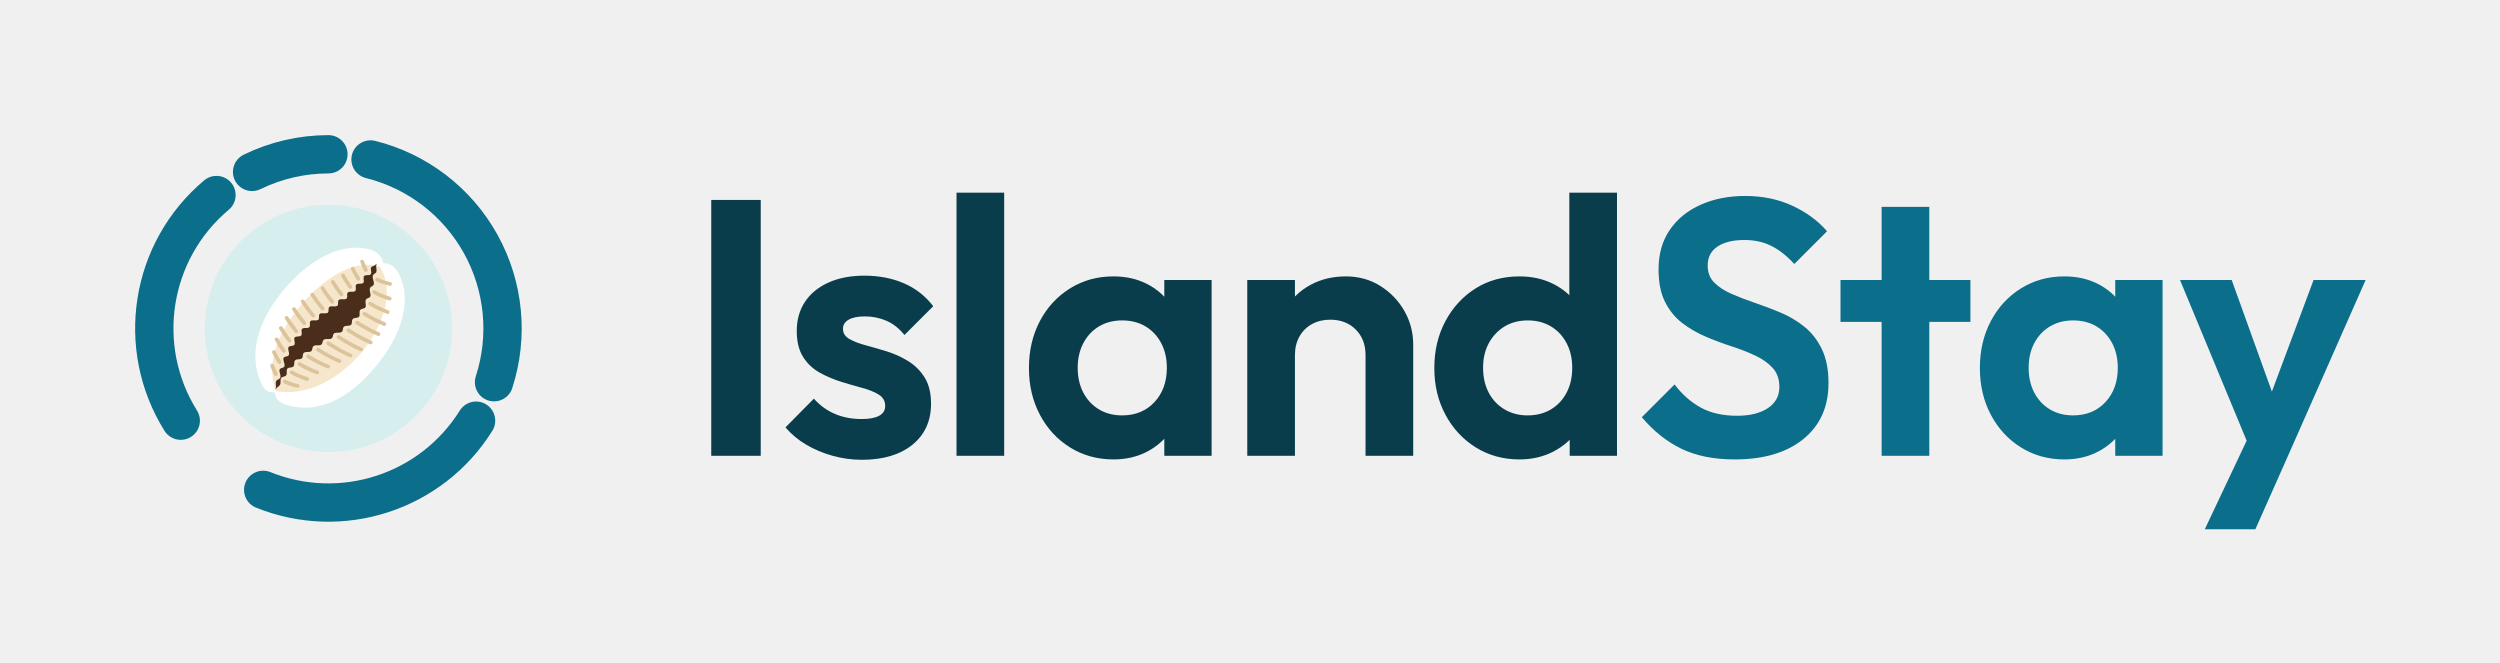
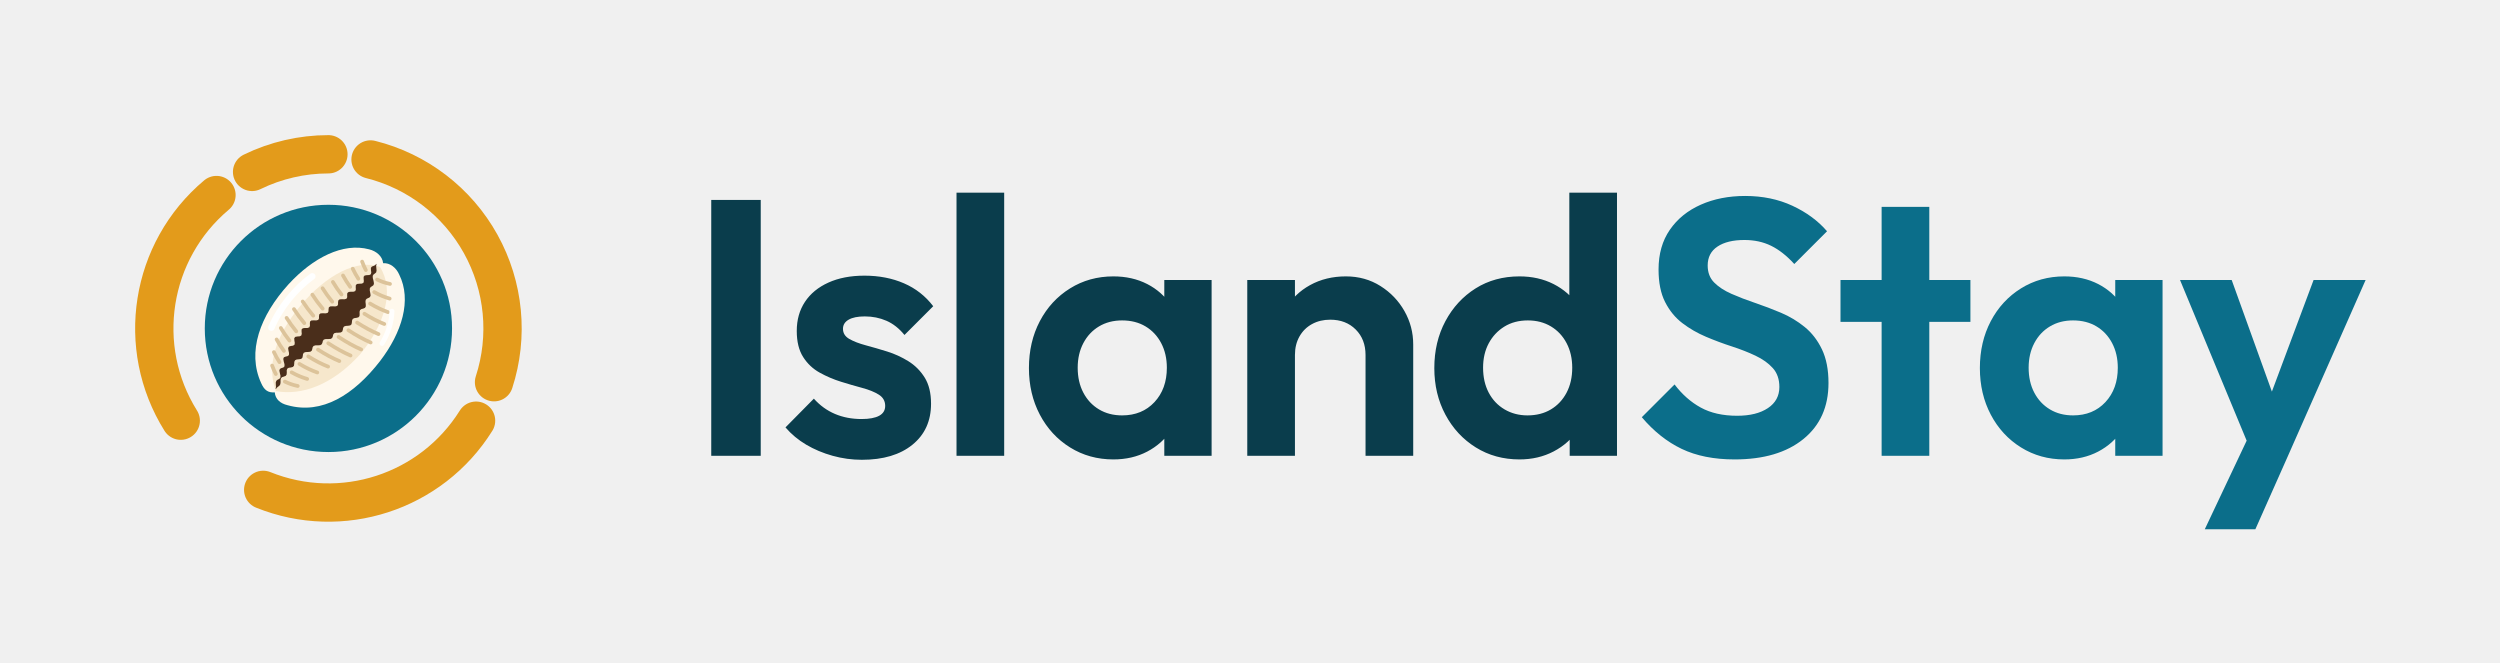
<svg xmlns="http://www.w3.org/2000/svg" viewBox="-58 -58 1374 364">
  <g transform="scale(0.957)">
-     <path d="M152.19 30.97 A100 100 0 0 1 223.11 158.90" fill="none" stroke="#0B6E8A" stroke-width="22" stroke-linecap="round" />
-     <path d="M212.80 180.99 A100 100 0 0 1 90.54 220.72" fill="none" stroke="#0B6E8A" stroke-width="22" stroke-linecap="round" />
-     <path d="M43.20 180.99 A100 100 0 0 1 63.72 51.40" fill="none" stroke="#0B6E8A" stroke-width="22" stroke-linecap="round" />
-     <path d="M84.16 38.12 A100 100 0 0 1 128.00 28.00" fill="none" stroke="#0B6E8A" stroke-width="22" stroke-linecap="round" />
-     <circle cx="128" cy="128" r="71" fill="#D6EEEE" />
+     <path d="M152.19 30.97 A100 100 0 0 1 223.11 158.90" fill="none" stroke="#E39B1B" stroke-width="22" stroke-linecap="round" />
+     <path d="M212.80 180.99 A100 100 0 0 1 90.54 220.72" fill="none" stroke="#E39B1B" stroke-width="22" stroke-linecap="round" />
+     <path d="M43.20 180.99 A100 100 0 0 1 63.72 51.40" fill="none" stroke="#E39B1B" stroke-width="22" stroke-linecap="round" />
+     <path d="M84.16 38.12 A100 100 0 0 1 128.00 28.00" fill="none" stroke="#E39B1B" stroke-width="22" stroke-linecap="round" />
+     <circle cx="128" cy="128" r="71" fill="#0B6E8A" />
    <g transform="translate(128 128) rotate(40) scale(0.47) translate(-128 -128)">
      <g transform="rotate(0 128 128)">
-         <path d="M128 24 C122 18 112 18 104 22 C74 36 58 74 56 118 C54 170 70 214 108 232 C116 236 122 236 128 230 C134 236 142 236 150 232 C190 214 204 170 202 118 C200 74 184 36 152 22 C144 18 134 18 128 24 Z" fill="#FFFFFF" />
+         <path d="M128 24 C122 18 112 18 104 22 C74 36 58 74 56 118 C54 170 70 214 108 232 C116 236 122 236 128 230 C134 236 142 236 150 232 C190 214 204 170 202 118 C200 74 184 36 152 22 C144 18 134 18 128 24 Z" fill="#FFF8EC" />
        <path d="M128 30 C100 40 84 80 84 128 C84 178 100 212 128 228 C156 212 176 178 178 128 C178 80 160 40 128 30 Z" fill="#F6E7CC" />
        <path d="M117.2 44.0 Q112.3 42.0 107.1 39.0" stroke="#DCC39A" stroke-width="4.6" fill="none" stroke-linecap="round" />
        <path d="M135.2 44.0 Q143.3 42.0 150.7 38.0" stroke="#DCC39A" stroke-width="4.6" fill="none" stroke-linecap="round" />
        <path d="M117.0 58.0 Q110.3 56.0 103.9 53.0" stroke="#DCC39A" stroke-width="4.6" fill="none" stroke-linecap="round" />
        <path d="M142.3 58.0 Q152.9 56.0 161.9 52.0" stroke="#DCC39A" stroke-width="4.6" fill="none" stroke-linecap="round" />
        <path d="M115.8 72.0 Q107.6 70.0 100.1 67.0" stroke="#DCC39A" stroke-width="4.6" fill="none" stroke-linecap="round" />
        <path d="M147.5 72.0 Q160.3 70.0 170.9 66.0" stroke="#DCC39A" stroke-width="4.6" fill="none" stroke-linecap="round" />
        <path d="M113.6 86.0 Q104.1 84.0 95.7 81.0" stroke="#DCC39A" stroke-width="4.6" fill="none" stroke-linecap="round" />
        <path d="M150.2 86.0 Q165.0 84.0 176.8 80.0" stroke="#DCC39A" stroke-width="4.6" fill="none" stroke-linecap="round" />
        <path d="M110.6 100.0 Q100.1 98.0 91.0 95.0" stroke="#DCC39A" stroke-width="4.6" fill="none" stroke-linecap="round" />
        <path d="M150.3 100.0 Q166.5 98.0 179.3 94.0" stroke="#DCC39A" stroke-width="4.6" fill="none" stroke-linecap="round" />
        <path d="M107.1 114.0 Q95.9 112.0 86.5 109.0" stroke="#DCC39A" stroke-width="4.6" fill="none" stroke-linecap="round" />
        <path d="M148.1 114.0 Q165.2 112.0 178.6 108.0" stroke="#DCC39A" stroke-width="4.6" fill="none" stroke-linecap="round" />
        <path d="M103.8 128.0 Q92.4 126.0 82.8 123.0" stroke="#DCC39A" stroke-width="4.6" fill="none" stroke-linecap="round" />
        <path d="M144.2 128.0 Q161.6 126.0 175.2 122.0" stroke="#DCC39A" stroke-width="4.6" fill="none" stroke-linecap="round" />
        <path d="M101.3 142.0 Q90.1 140.0 80.6 137.0" stroke="#DCC39A" stroke-width="4.6" fill="none" stroke-linecap="round" />
        <path d="M139.5 142.0 Q156.6 140.0 170.0 136.0" stroke="#DCC39A" stroke-width="4.6" fill="none" stroke-linecap="round" />
        <path d="M100.2 156.0 Q89.6 154.0 80.6 151.0" stroke="#DCC39A" stroke-width="4.6" fill="none" stroke-linecap="round" />
        <path d="M134.9 156.0 Q151.1 154.0 163.9 150.0" stroke="#DCC39A" stroke-width="4.6" fill="none" stroke-linecap="round" />
        <path d="M101.1 170.0 Q91.5 168.0 83.1 165.0" stroke="#DCC39A" stroke-width="4.6" fill="none" stroke-linecap="round" />
        <path d="M131.1 170.0 Q145.9 168.0 157.7 164.0" stroke="#DCC39A" stroke-width="4.6" fill="none" stroke-linecap="round" />
        <path d="M104.0 184.0 Q95.7 182.0 88.2 179.0" stroke="#DCC39A" stroke-width="4.6" fill="none" stroke-linecap="round" />
        <path d="M128.8 184.0 Q141.6 182.0 152.2 178.0" stroke="#DCC39A" stroke-width="4.6" fill="none" stroke-linecap="round" />
        <path d="M108.7 198.0 Q102.0 196.0 95.6 193.0" stroke="#DCC39A" stroke-width="4.6" fill="none" stroke-linecap="round" />
        <path d="M128.1 198.0 Q138.7 196.0 147.8 192.0" stroke="#DCC39A" stroke-width="4.6" fill="none" stroke-linecap="round" />
        <path d="M114.6 212.0 Q109.7 210.0 104.5 207.0" stroke="#DCC39A" stroke-width="4.6" fill="none" stroke-linecap="round" />
        <path d="M129.0 212.0 Q137.1 210.0 144.5 206.0" stroke="#DCC39A" stroke-width="4.6" fill="none" stroke-linecap="round" />
        <path d="M122.0 30.0 L122.1 32.0 L121.2 34.0 L120.1 36.0 L120.2 38.0 L122.0 40.0 L124.2 42.0 L125.2 44.0 L124.3 46.0 L122.1 48.0 L120.4 50.0 L120.4 52.0 L122.1 54.0 L124.1 56.0 L125.0 58.0 L123.9 60.0 L121.7 62.0 L119.8 64.0 L119.7 66.0 L121.2 68.0 L123.1 70.0 L123.8 72.0 L122.6 74.0 L120.2 76.0 L118.3 78.0 L117.9 80.0 L119.3 82.0 L121.1 84.0 L121.6 86.0 L120.3 88.0 L117.8 90.0 L115.7 92.0 L115.3 94.0 L116.5 96.0 L118.2 98.0 L118.6 100.0 L117.2 102.0 L114.6 104.0 L112.4 106.0 L111.9 108.0 L113.1 110.0 L114.7 112.0 L115.1 114.0 L113.7 116.0 L111.1 118.0 L108.9 120.0 L108.4 122.0 L109.6 124.0 L111.3 126.0 L111.8 128.0 L110.4 130.0 L107.9 132.0 L105.8 134.0 L105.4 136.0 L106.8 138.0 L108.6 140.0 L109.3 142.0 L108.1 144.0 L105.7 146.0 L103.9 148.0 L103.7 150.0 L105.3 152.0 L107.3 154.0 L108.2 156.0 L107.3 158.0 L105.2 160.0 L103.6 162.0 L103.7 164.0 L105.6 166.0 L107.9 168.0 L109.1 170.0 L108.4 172.0 L106.6 174.0 L105.3 176.0 L105.7 178.0 L107.9 180.0 L110.5 182.0 L112.0 184.0 L111.6 186.0 L110.1 188.0 L109.0 190.0 L109.7 192.0 L112.1 194.0 L115.0 196.0 L116.7 198.0 L116.5 200.0 L115.2 202.0 L114.4 204.0 L115.2 206.0 L117.7 208.0 L120.4 210.0 L121.8 212.0 L121.6 214.0 L120.7 216.0 L120.4 218.0 L121.2 220.0 L123.0 222.0 L124.9 224.0 L126.0 226.0 L126.5 226.0 L126.3 224.0 L126.7 222.0 L127.1 220.0 L126.8 218.0 L125.5 216.0 L123.8 214.0 L122.7 212.0 L122.9 210.0 L124.1 208.0 L125.3 206.0 L125.1 204.0 L123.7 202.0 L121.9 200.0 L121.1 198.0 L121.8 196.0 L123.6 194.0 L125.0 192.0 L125.1 190.0 L123.8 188.0 L122.3 186.0 L121.8 184.0 L122.7 182.0 L124.7 180.0 L126.4 178.0 L126.7 176.0 L125.7 174.0 L124.4 172.0 L124.1 170.0 L125.3 168.0 L127.5 166.0 L129.4 164.0 L129.9 162.0 L129.1 160.0 L128.0 158.0 L127.9 156.0 L129.2 154.0 L131.6 152.0 L133.6 150.0 L134.2 148.0 L133.6 146.0 L132.6 144.0 L132.5 142.0 L133.9 140.0 L136.3 138.0 L138.4 136.0 L139.0 134.0 L138.4 132.0 L137.3 130.0 L137.2 128.0 L138.6 126.0 L140.9 124.0 L142.8 122.0 L143.4 120.0 L142.6 118.0 L141.4 116.0 L141.1 114.0 L142.3 112.0 L144.4 110.0 L146.1 108.0 L146.4 106.0 L145.3 104.0 L143.9 102.0 L143.3 100.0 L144.2 98.0 L146.0 96.0 L147.4 94.0 L147.4 92.0 L145.9 90.0 L144.1 88.0 L143.2 86.0 L143.7 84.0 L145.1 82.0 L146.1 80.0 L145.7 78.0 L143.9 76.0 L141.8 74.0 L140.5 72.0 L140.6 70.0 L141.6 68.0 L142.3 66.0 L141.6 64.0 L139.4 62.0 L136.9 60.0 L135.3 58.0 L135.1 56.0 L135.8 54.0 L136.2 52.0 L135.2 50.0 L132.8 48.0 L130.0 46.0 L128.2 44.0 L127.9 42.0 L128.4 40.0 L128.7 38.0 L127.6 36.0 L125.6 34.0 L123.6 32.0 L122.5 30.0 Z" fill="#4A2E1B" />
        <path d="M72 92 C66 116 66 146 74 172" fill="none" stroke="#FFFFFF" stroke-width="8" stroke-linecap="round" />
        <path d="M174 62 C182 72 188 86 190 100" fill="none" stroke="#FFFFFF" stroke-width="6" stroke-linecap="round" opacity=".9" />
      </g>
    </g>
  </g>
  <path d="M332.9 192.5V51.9H360.1V192.5ZM415.7 194.7Q407.5 194.7 399.6 192.5Q391.7 190.3 385.1 186.4Q378.5 182.5 373.7 176.9L389.3 161.1Q394.3 166.7 400.9 169.5Q407.5 172.3 415.5 172.3Q421.9 172.3 425.2 170.5Q428.5 168.7 428.5 165.1Q428.5 161.1 425.0 158.9Q421.5 156.7 415.9 155.2Q410.3 153.7 404.2 151.8Q398.1 149.9 392.5 146.8Q386.9 143.7 383.4 138.2Q379.9 132.7 379.9 123.9Q379.9 114.7 384.4 107.9Q388.9 101.1 397.3 97.3Q405.7 93.5 417.1 93.5Q429.1 93.5 438.8 97.7Q448.5 101.9 454.9 110.3L439.1 126.1Q434.7 120.7 429.2 118.3Q423.7 115.9 417.3 115.9Q411.5 115.9 408.4 117.7Q405.3 119.5 405.3 122.7Q405.3 126.3 408.8 128.3Q412.3 130.3 417.9 131.8Q423.5 133.3 429.6 135.2Q435.7 137.1 441.2 140.5Q446.7 143.9 450.2 149.5Q453.7 155.1 453.7 163.9Q453.7 178.1 443.5 186.4Q433.3 194.7 415.7 194.7ZM467.7 192.5V47.9H493.9V192.5ZM553.9 194.5Q540.7 194.5 530.1 187.9Q519.5 181.3 513.5 169.9Q507.5 158.5 507.5 144.3Q507.5 129.9 513.5 118.5Q519.5 107.1 530.1 100.5Q540.7 93.9 553.9 93.9Q564.3 93.9 572.5 98.1Q580.7 102.3 585.6 109.8Q590.5 117.3 590.9 126.7V161.5Q590.5 171.1 585.6 178.5Q580.7 185.9 572.5 190.2Q564.3 194.5 553.9 194.5ZM558.7 170.3Q569.7 170.3 576.5 163.0Q583.3 155.7 583.3 144.1Q583.3 136.5 580.2 130.6Q577.1 124.7 571.6 121.4Q566.1 118.1 558.7 118.1Q551.5 118.1 546.0 121.4Q540.5 124.7 537.4 130.6Q534.3 136.5 534.3 144.1Q534.3 151.9 537.4 157.8Q540.5 163.7 546.0 167.0Q551.5 170.3 558.7 170.3ZM581.9 192.5V166.5L586.1 142.9L581.9 119.7V95.9H607.9V192.5ZM692.5 192.5V137.1Q692.5 128.5 687.1 123.1Q681.7 117.7 673.1 117.7Q667.5 117.7 663.1 120.1Q658.7 122.5 656.2 126.9Q653.7 131.3 653.7 137.1L643.5 131.9Q643.5 120.5 648.4 112.0Q653.3 103.5 662.0 98.7Q670.7 93.9 681.7 93.9Q692.3 93.9 700.7 99.2Q709.1 104.5 713.9 113.0Q718.7 121.5 718.7 131.3V192.5ZM627.5 192.5V95.9H653.7V192.5ZM777.1 194.5Q763.7 194.5 753.1 187.9Q742.5 181.3 736.4 169.9Q730.3 158.5 730.3 144.3Q730.3 129.9 736.4 118.5Q742.5 107.1 753.0 100.5Q763.5 93.9 777.1 93.9Q787.5 93.9 795.8 98.1Q804.1 102.3 809.2 109.8Q814.3 117.3 814.7 126.7V161.1Q814.3 170.5 809.3 178.1Q804.3 185.7 795.9 190.1Q787.5 194.5 777.1 194.5ZM781.5 170.3Q788.9 170.3 794.4 167.0Q799.9 163.7 803.0 157.8Q806.1 151.9 806.1 144.1Q806.1 136.5 803.0 130.6Q799.9 124.7 794.4 121.4Q788.9 118.1 781.7 118.1Q774.3 118.1 768.8 121.5Q763.3 124.9 760.2 130.7Q757.1 136.5 757.1 144.1Q757.1 151.9 760.2 157.8Q763.3 163.7 768.9 167.0Q774.5 170.3 781.5 170.3ZM830.7 192.5H804.7V166.5L808.9 142.9L804.5 119.7V47.9H830.7Z" fill="#0A3D4C" />
  <path d="M895.34 194.5Q878.34 194.5 866.24 188.7Q854.14 182.9 844.34 171.3L862.34 153.3Q868.54 161.5 876.74 166.0Q884.94 170.5 896.74 170.5Q907.34 170.5 913.64 166.3Q919.94 162.1 919.94 154.7Q919.94 148.3 916.34 144.3Q912.74 140.3 906.84 137.5Q900.94 134.7 893.84 132.4Q886.74 130.1 879.64 127.1Q872.54 124.1 866.64 119.6Q860.74 115.1 857.14 108.0Q853.54 100.9 853.54 90.1Q853.54 77.3 859.74 68.3Q865.94 59.3 876.74 54.5Q887.54 49.7 901.14 49.7Q915.54 49.7 927.14 55.1Q938.74 60.5 946.14 69.1L928.14 87.1Q921.94 80.3 915.44 77.1Q908.94 73.9 900.74 73.9Q891.34 73.9 885.94 77.5Q880.54 81.1 880.54 87.9Q880.54 93.7 884.14 97.3Q887.74 100.9 893.64 103.5Q899.54 106.1 906.64 108.5Q913.74 110.9 920.84 113.9Q927.94 116.9 933.84 121.7Q939.74 126.5 943.34 134.0Q946.94 141.5 946.94 152.5Q946.94 172.1 933.14 183.3Q919.34 194.5 895.34 194.5ZM976.14 192.5V55.7H1002.34V192.5ZM953.54 118.9V95.9H1024.94V118.9ZM1076.54 194.5Q1063.34 194.5 1052.74 187.9Q1042.14 181.3 1036.14 169.9Q1030.14 158.5 1030.14 144.3Q1030.14 129.9 1036.14 118.5Q1042.14 107.1 1052.74 100.5Q1063.34 93.9 1076.54 93.9Q1086.94 93.9 1095.14 98.1Q1103.34 102.3 1108.24 109.8Q1113.14 117.3 1113.54 126.7V161.5Q1113.14 171.1 1108.24 178.5Q1103.34 185.9 1095.14 190.2Q1086.94 194.5 1076.54 194.5ZM1081.34 170.3Q1092.34 170.3 1099.14 163.0Q1105.94 155.7 1105.94 144.1Q1105.94 136.5 1102.84 130.6Q1099.74 124.7 1094.24 121.4Q1088.74 118.1 1081.34 118.1Q1074.14 118.1 1068.64 121.4Q1063.14 124.7 1060.04 130.6Q1056.94 136.5 1056.94 144.1Q1056.94 151.9 1060.04 157.8Q1063.14 163.7 1068.64 167.0Q1074.14 170.3 1081.34 170.3ZM1104.54 192.5V166.5L1108.74 142.9L1104.54 119.7V95.9H1130.54V192.5ZM1180.54 193.3 1140.14 95.9H1168.54L1195.34 170.3H1185.74L1213.54 95.9H1242.14L1199.14 193.3ZM1153.74 232.9 1183.14 170.7 1199.14 193.3 1181.54 232.9Z" fill="#0B6E8A" />
</svg>
